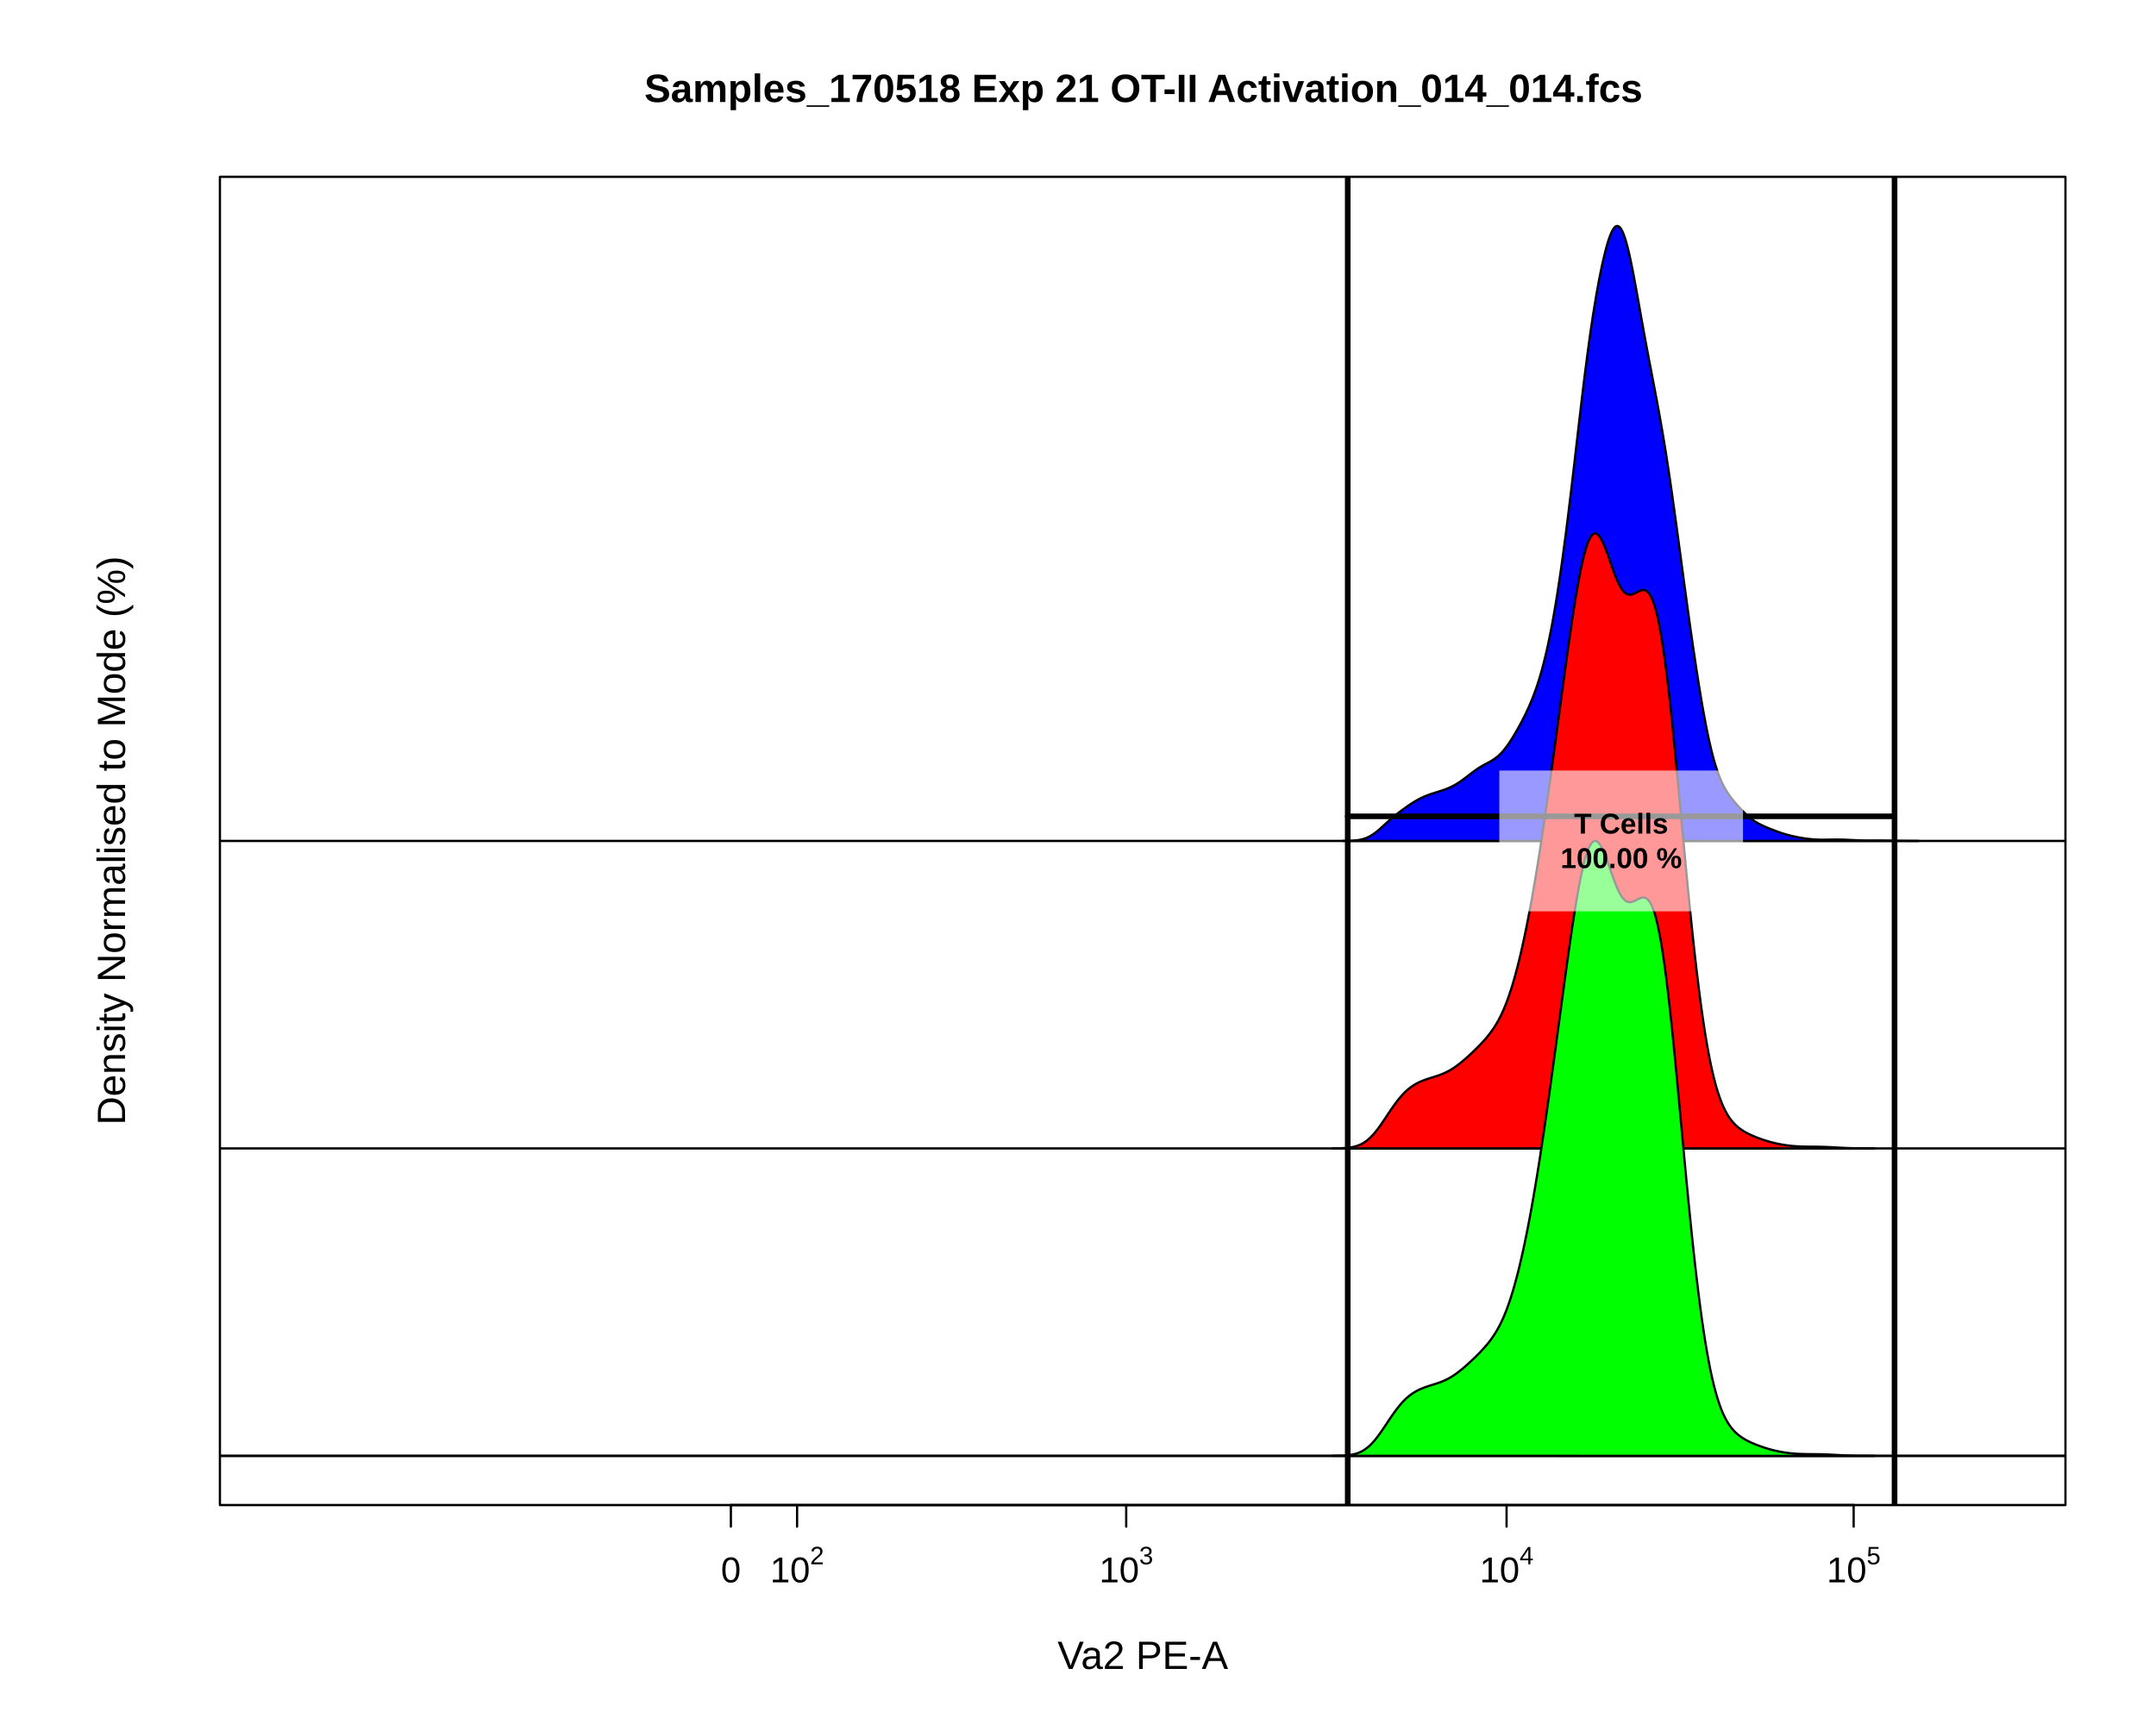
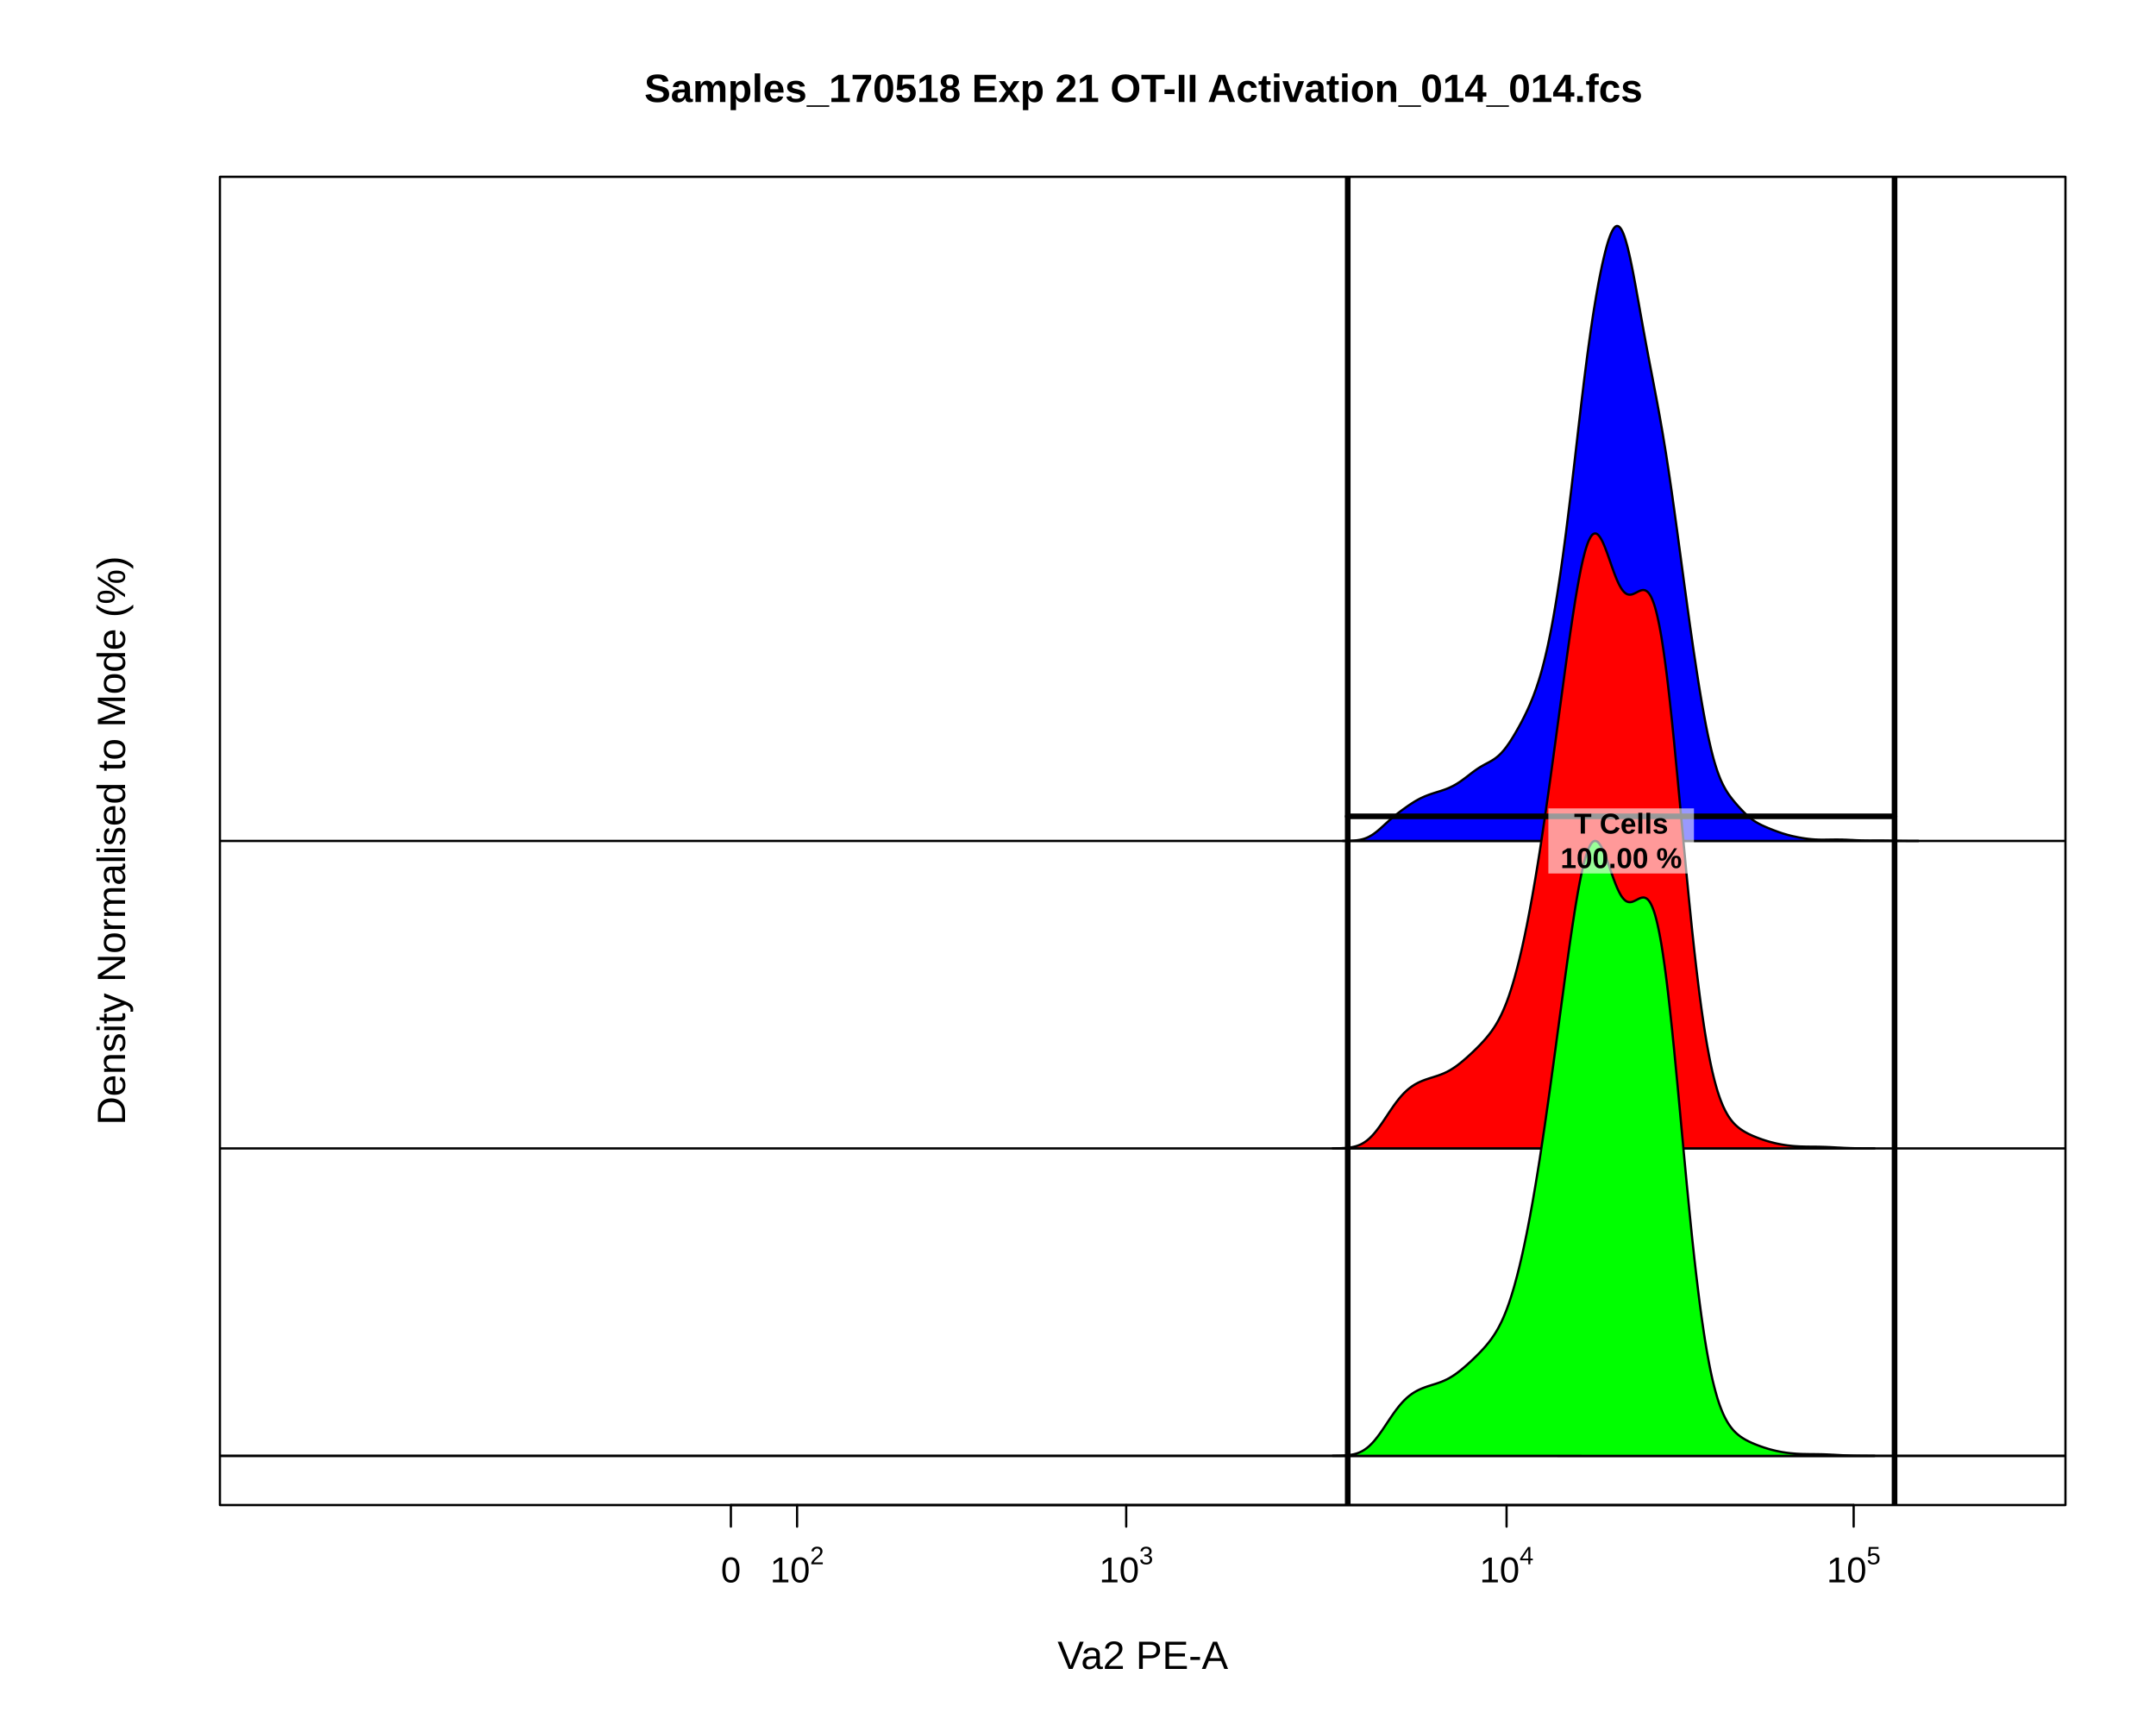
<svg xmlns="http://www.w3.org/2000/svg" viewBox="0 0 720.00 576.00">
  <defs>
    <style type="text/css">
    line, polyline, polygon, path, rect, circle {
      fill: none;
      stroke: #000000;
      stroke-linecap: round;
      stroke-linejoin: round;
      stroke-miterlimit: 10.00;
    }
  </style>
  </defs>
  <rect width="100%" height="100%" style="stroke: none; fill: #FFFFFF;" />
-   <defs>
-     <clipPath id="cpNzMuNDR8Njg5Ljc2fDUwMi41Nnw1OS4wNA==">
-       <rect x="73.44" y="59.04" width="616.32" height="443.52" />
-     </clipPath>
-   </defs>
-   <defs>
-     <clipPath id="cpMC4wMHw3MjAuMDB8NTc2LjAwfDAuMDA=">
-       <rect x="0.00" y="0.00" width="720.00" height="576.00" />
-     </clipPath>
-   </defs>
-   <polyline points="73.44,502.56 689.76,502.56 689.76,59.04 73.44,59.04 73.44,502.56 " style="stroke-width: 0.75;" clip-path="url(#cpMC4wMHw3MjAuMDB8NTc2LjAwfDAuMDA=)" />
-   <line x1="244.08" y1="502.56" x2="619.03" y2="502.56" style="stroke-width: 0.75;" clip-path="url(#cpMC4wMHw3MjAuMDB8NTc2LjAwfDAuMDA=)" />
-   <line x1="244.08" y1="502.56" x2="244.08" y2="509.76" style="stroke-width: 0.75;" clip-path="url(#cpMC4wMHw3MjAuMDB8NTc2LjAwfDAuMDA=)" />
-   <line x1="266.19" y1="502.56" x2="266.19" y2="509.76" style="stroke-width: 0.75;" clip-path="url(#cpMC4wMHw3MjAuMDB8NTc2LjAwfDAuMDA=)" />
-   <line x1="376.10" y1="502.56" x2="376.10" y2="509.76" style="stroke-width: 0.75;" clip-path="url(#cpMC4wMHw3MjAuMDB8NTc2LjAwfDAuMDA=)" />
-   <line x1="503.12" y1="502.56" x2="503.12" y2="509.76" style="stroke-width: 0.75;" clip-path="url(#cpMC4wMHw3MjAuMDB8NTc2LjAwfDAuMDA=)" />
-   <line x1="619.03" y1="502.56" x2="619.03" y2="509.76" style="stroke-width: 0.75;" clip-path="url(#cpMC4wMHw3MjAuMDB8NTc2LjAwfDAuMDA=)" />
-   <g clip-path="url(#cpMC4wMHw3MjAuMDB8NTc2LjAwfDAuMDA=)">
-     <text x="240.75" y="528.36" style="font-size: 12.00px; font-family: Liberation Sans;" textLength="6.67px" lengthAdjust="spacingAndGlyphs">0</text>
-   </g>
-   <g clip-path="url(#cpMC4wMHw3MjAuMDB8NTc2LjAwfDAuMDA=)">
-     <text x="257.18" y="528.36" style="font-size: 12.00px; font-family: Liberation Sans;" textLength="13.34px" lengthAdjust="spacingAndGlyphs">10</text>
-   </g>
-   <g clip-path="url(#cpMC4wMHw3MjAuMDB8NTc2LjAwfDAuMDA=)">
-     <text x="270.52" y="522.33" style="font-size: 8.40px; font-family: Liberation Sans;" textLength="4.67px" lengthAdjust="spacingAndGlyphs">2</text>
-   </g>
-   <g clip-path="url(#cpMC4wMHw3MjAuMDB8NTc2LjAwfDAuMDA=)">
-     <text x="367.09" y="528.36" style="font-size: 12.00px; font-family: Liberation Sans;" textLength="13.34px" lengthAdjust="spacingAndGlyphs">10</text>
-   </g>
-   <g clip-path="url(#cpMC4wMHw3MjAuMDB8NTc2LjAwfDAuMDA=)">
-     <text x="380.44" y="522.33" style="font-size: 8.40px; font-family: Liberation Sans;" textLength="4.67px" lengthAdjust="spacingAndGlyphs">3</text>
-   </g>
-   <g clip-path="url(#cpMC4wMHw3MjAuMDB8NTc2LjAwfDAuMDA=)">
-     <text x="494.12" y="528.36" style="font-size: 12.00px; font-family: Liberation Sans;" textLength="13.34px" lengthAdjust="spacingAndGlyphs">10</text>
-   </g>
-   <g clip-path="url(#cpMC4wMHw3MjAuMDB8NTc2LjAwfDAuMDA=)">
-     <text x="507.46" y="522.33" style="font-size: 8.40px; font-family: Liberation Sans;" textLength="4.67px" lengthAdjust="spacingAndGlyphs">4</text>
-   </g>
-   <g clip-path="url(#cpMC4wMHw3MjAuMDB8NTc2LjAwfDAuMDA=)">
-     <text x="610.02" y="528.36" style="font-size: 12.00px; font-family: Liberation Sans;" textLength="13.34px" lengthAdjust="spacingAndGlyphs">10</text>
-   </g>
-   <g clip-path="url(#cpMC4wMHw3MjAuMDB8NTc2LjAwfDAuMDA=)">
-     <text x="623.36" y="522.33" style="font-size: 8.40px; font-family: Liberation Sans;" textLength="4.67px" lengthAdjust="spacingAndGlyphs">5</text>
-   </g>
+   <polyline points="73.44,502.56 689.76,502.56 689.76,59.04 73.44,59.04 73.44,502.56 " style="stroke-width: 0.75;" />
+   <line x1="244.08" y1="502.56" x2="619.03" y2="502.56" style="stroke-width: 0.75;" />
+   <line x1="244.08" y1="502.56" x2="244.08" y2="509.76" style="stroke-width: 0.75;" />
+   <line x1="266.19" y1="502.56" x2="266.19" y2="509.76" style="stroke-width: 0.75;" />
+   <line x1="376.10" y1="502.56" x2="376.10" y2="509.76" style="stroke-width: 0.75;" />
+   <line x1="503.12" y1="502.56" x2="503.12" y2="509.76" style="stroke-width: 0.75;" />
+   <line x1="619.03" y1="502.56" x2="619.03" y2="509.76" style="stroke-width: 0.75;" />
+   <text x="240.75" y="528.36" style="font-size: 12.00px; font-family: Liberation Sans;" textLength="6.67px" lengthAdjust="spacingAndGlyphs">0</text>
+   <text x="257.18" y="528.36" style="font-size: 12.00px; font-family: Liberation Sans;" textLength="13.34px" lengthAdjust="spacingAndGlyphs">10</text>
+   <text x="270.52" y="522.33" style="font-size: 8.40px; font-family: Liberation Sans;" textLength="4.67px" lengthAdjust="spacingAndGlyphs">2</text>
+   <text x="367.09" y="528.36" style="font-size: 12.00px; font-family: Liberation Sans;" textLength="13.34px" lengthAdjust="spacingAndGlyphs">10</text>
+   <text x="380.44" y="522.33" style="font-size: 8.40px; font-family: Liberation Sans;" textLength="4.67px" lengthAdjust="spacingAndGlyphs">3</text>
+   <text x="494.12" y="528.36" style="font-size: 12.00px; font-family: Liberation Sans;" textLength="13.34px" lengthAdjust="spacingAndGlyphs">10</text>
+   <text x="507.46" y="522.33" style="font-size: 8.40px; font-family: Liberation Sans;" textLength="4.67px" lengthAdjust="spacingAndGlyphs">4</text>
+   <text x="610.02" y="528.36" style="font-size: 12.00px; font-family: Liberation Sans;" textLength="13.34px" lengthAdjust="spacingAndGlyphs">10</text>
+   <text x="623.36" y="522.33" style="font-size: 8.40px; font-family: Liberation Sans;" textLength="4.67px" lengthAdjust="spacingAndGlyphs">5</text>
  <defs>
    <clipPath id="cpNzMuNDR8Njg5Ljc2fDUwMi41Nnw1OS4wNA==">
      <rect x="73.44" y="59.04" width="616.32" height="443.52" />
    </clipPath>
  </defs>
  <line x1="73.44" y1="486.13" x2="689.76" y2="486.13" style="stroke-width: 0.75;" clip-path="url(#cpNzMuNDR8Njg5Ljc2fDUwMi41Nnw1OS4wNA==)" />
  <line x1="73.44" y1="486.13" x2="689.76" y2="486.13" style="stroke-width: 0.75;" clip-path="url(#cpNzMuNDR8Njg5Ljc2fDUwMi41Nnw1OS4wNA==)" />
  <line x1="73.44" y1="383.47" x2="689.76" y2="383.47" style="stroke-width: 0.75;" clip-path="url(#cpNzMuNDR8Njg5Ljc2fDUwMi41Nnw1OS4wNA==)" />
  <line x1="73.44" y1="280.80" x2="689.76" y2="280.80" style="stroke-width: 0.75;" clip-path="url(#cpNzMuNDR8Njg5Ljc2fDUwMi41Nnw1OS4wNA==)" />
  <defs>
    <clipPath id="cpMC4wMHw3MjAuMDB8NTc2LjAwfDAuMDA=">
      <rect x="0.00" y="0.00" width="720.00" height="576.00" />
    </clipPath>
  </defs>
  <g clip-path="url(#cpMC4wMHw3MjAuMDB8NTc2LjAwfDAuMDA=)">
    <text x="215.18" y="34.06" style="font-size: 13.20px; font-weight: bold; font-family: Liberation Sans;" textLength="332.84px" lengthAdjust="spacingAndGlyphs">Samples_170518 Exp 21 OT-II Activation_014_014.fcs</text>
  </g>
  <g clip-path="url(#cpMC4wMHw3MjAuMDB8NTc2LjAwfDAuMDA=)">
    <text x="353.15" y="557.28" style="font-size: 13.20px; font-family: Liberation Sans;" textLength="56.91px" lengthAdjust="spacingAndGlyphs">Va2 PE-A</text>
  </g>
  <g clip-path="url(#cpMC4wMHw3MjAuMDB8NTc2LjAwfDAuMDA=)">
    <text transform="translate(41.76,375.67) rotate(-90)" style="font-size: 13.20px; font-family: Liberation Sans;" textLength="189.73px" lengthAdjust="spacingAndGlyphs">Density Normalised to Mode (%)</text>
  </g>
  <defs>
    <clipPath id="cpNzMuNDR8Njg5Ljc2fDUwMi41Nnw1OS4wNA==">
      <rect x="73.44" y="59.04" width="616.32" height="443.52" />
    </clipPath>
  </defs>
  <polygon points="448.45,280.79 448.83,280.79 449.21,280.78 449.58,280.78 449.96,280.77 450.33,280.76 450.71,280.75 451.09,280.73 451.46,280.72 451.84,280.69 452.22,280.67 452.59,280.63 452.97,280.60 453.34,280.55 453.72,280.49 454.10,280.43 454.47,280.35 454.85,280.26 455.22,280.16 455.60,280.05 455.98,279.91 456.35,279.77 456.73,279.60 457.11,279.42 457.48,279.22 457.86,279.01 458.23,278.78 458.61,278.53 458.99,278.26 459.36,277.98 459.74,277.69 460.12,277.38 460.49,277.06 460.87,276.74 461.24,276.40 461.62,276.06 462.00,275.72 462.37,275.38 462.75,275.03 463.12,274.69 463.50,274.35 463.88,274.01 464.25,273.68 464.63,273.35 465.01,273.03 465.38,272.72 465.76,272.41 466.13,272.10 466.51,271.81 466.89,271.51 467.26,271.22 467.64,270.94 468.01,270.66 468.39,270.38 468.77,270.11 469.14,269.84 469.52,269.57 469.90,269.30 470.27,269.04 470.65,268.79 471.02,268.54 471.40,268.29 471.78,268.05 472.15,267.81 472.53,267.58 472.90,267.36 473.28,267.15 473.66,266.94 474.03,266.74 474.41,266.55 474.79,266.37 475.16,266.20 475.54,266.03 475.91,265.87 476.29,265.72 476.67,265.57 477.04,265.43 477.42,265.29 477.80,265.16 478.17,265.03 478.55,264.91 478.92,264.79 479.30,264.67 479.68,264.55 480.05,264.43 480.43,264.32 480.80,264.20 481.18,264.08 481.56,263.95 481.93,263.83 482.31,263.70 482.69,263.56 483.06,263.41 483.44,263.26 483.81,263.11 484.19,262.94 484.57,262.76 484.94,262.58 485.32,262.39 485.69,262.18 486.07,261.97 486.45,261.75 486.82,261.51 487.20,261.27 487.58,261.02 487.95,260.76 488.33,260.49 488.70,260.22 489.08,259.94 489.46,259.66 489.83,259.37 490.21,259.08 490.59,258.79 490.96,258.50 491.34,258.21 491.71,257.92 492.09,257.64 492.47,257.37 492.84,257.10 493.22,256.84 493.59,256.59 493.97,256.34 494.35,256.11 494.72,255.89 495.10,255.67 495.48,255.46 495.85,255.25 496.23,255.05 496.60,254.85 496.98,254.65 497.36,254.45 497.73,254.24 498.11,254.02 498.48,253.79 498.86,253.55 499.24,253.29 499.61,253.01 499.99,252.71 500.37,252.39 500.74,252.05 501.12,251.68 501.49,251.29 501.87,250.87 502.25,250.43 502.62,249.96 503.00,249.47 503.37,248.95 503.75,248.42 504.13,247.87 504.50,247.29 504.88,246.70 505.26,246.09 505.63,245.47 506.01,244.84 506.38,244.19 506.76,243.53 507.14,242.86 507.51,242.18 507.89,241.48 508.27,240.77 508.64,240.04 509.02,239.30 509.39,238.54 509.77,237.75 510.15,236.95 510.52,236.12 510.90,235.27 511.27,234.38 511.65,233.47 512.03,232.51 512.40,231.52 512.78,230.48 513.16,229.41 513.53,228.28 513.91,227.11 514.28,225.88 514.66,224.58 515.04,223.23 515.41,221.81 515.79,220.33 516.16,218.78 516.54,217.16 516.92,215.47 517.29,213.69 517.67,211.84 518.05,209.92 518.42,207.92 518.80,205.84 519.17,203.69 519.55,201.45 519.93,199.13 520.30,196.74 520.68,194.27 521.06,191.73 521.43,189.12 521.81,186.44 522.18,183.68 522.56,180.85 522.94,177.96 523.31,175.02 523.69,172.01 524.06,168.96 524.44,165.85 524.82,162.70 525.19,159.52 525.57,156.31 525.95,153.07 526.32,149.83 526.70,146.57 527.07,143.33 527.45,140.10 527.83,136.89 528.20,133.72 528.58,130.59 528.95,127.50 529.33,124.47 529.71,121.52 530.08,118.65 530.46,115.84 530.84,113.12 531.21,110.47 531.59,107.91 531.96,105.44 532.34,103.06 532.72,100.77 533.09,98.56 533.47,96.43 533.84,94.38 534.22,92.42 534.60,90.54 534.97,88.76 535.35,87.06 535.73,85.45 536.10,83.93 536.48,82.51 536.85,81.19 537.23,80.00 537.61,78.93 537.98,77.99 538.36,77.19 538.74,76.52 539.11,76.00 539.49,75.64 539.86,75.47 540.24,75.47 540.62,75.63 540.99,75.96 541.37,76.46 541.74,77.13 542.12,77.97 542.50,78.99 542.87,80.16 543.25,81.47 543.63,82.91 544.00,84.47 544.38,86.14 544.75,87.92 545.13,89.79 545.51,91.72 545.88,93.72 546.26,95.75 546.63,97.83 547.01,99.92 547.39,102.03 547.76,104.15 548.14,106.26 548.52,108.35 548.89,110.43 549.27,112.50 549.64,114.54 550.02,116.56 550.40,118.56 550.77,120.54 551.15,122.51 551.53,124.47 551.90,126.43 552.28,128.38 552.65,130.35 553.03,132.34 553.41,134.35 553.78,136.38 554.16,138.45 554.53,140.55 554.91,142.71 555.29,144.91 555.66,147.17 556.04,149.47 556.42,151.83 556.79,154.24 557.17,156.70 557.54,159.22 557.92,161.79 558.30,164.40 558.67,167.05 559.05,169.74 559.42,172.45 559.80,175.20 560.18,177.97 560.55,180.75 560.93,183.54 561.31,186.34 561.68,189.14 562.06,191.93 562.43,194.72 562.81,197.49 563.19,200.24 563.56,202.98 563.94,205.69 564.31,208.38 564.69,211.04 565.07,213.66 565.44,216.25 565.82,218.80 566.20,221.31 566.57,223.78 566.95,226.21 567.32,228.58 567.70,230.90 568.08,233.15 568.45,235.35 568.83,237.48 569.21,239.54 569.58,241.54 569.96,243.46 570.33,245.29 570.71,247.04 571.09,248.71 571.46,250.30 571.84,251.80 572.21,253.22 572.59,254.55 572.97,255.79 573.34,256.95 573.72,258.04 574.10,259.05 574.47,259.99 574.85,260.86 575.22,261.67 575.60,262.41 575.98,263.11 576.35,263.76 576.73,264.37 577.10,264.95 577.48,265.49 577.86,266.01 578.23,266.50 578.61,266.98 578.99,267.45 579.36,267.90 579.74,268.34 580.11,268.77 580.49,269.20 580.87,269.61 581.24,270.02 581.62,270.42 582.00,270.82 582.37,271.20 582.75,271.57 583.12,271.93 583.50,272.28 583.88,272.62 584.25,272.94 584.63,273.24 585.00,273.53 585.38,273.81 585.76,274.07 586.13,274.31 586.51,274.55 586.89,274.77 587.26,274.98 587.64,275.18 588.01,275.37 588.39,275.56 588.77,275.73 589.14,275.90 589.52,276.07 589.89,276.23 590.27,276.39 590.65,276.55 591.02,276.70 591.40,276.85 591.78,277.00 592.15,277.15 592.53,277.29 592.90,277.43 593.28,277.57 593.66,277.71 594.03,277.84 594.41,277.97 594.79,278.10 595.16,278.23 595.54,278.35 595.91,278.46 596.29,278.57 596.67,278.68 597.04,278.79 597.42,278.89 597.79,278.98 598.17,279.08 598.55,279.17 598.92,279.25 599.30,279.33 599.68,279.41 600.05,279.49 600.43,279.57 600.80,279.64 601.18,279.70 601.56,279.77 601.93,279.83 602.31,279.89 602.68,279.95 603.06,280.00 603.44,280.05 603.81,280.10 604.19,280.14 604.57,280.18 604.94,280.22 605.32,280.25 605.69,280.28 606.07,280.31 606.45,280.33 606.82,280.34 607.20,280.36 607.57,280.37 607.95,280.38 608.33,280.38 608.70,280.38 609.08,280.38 609.46,280.38 609.83,280.37 610.21,280.37 610.58,280.36 610.96,280.36 611.34,280.35 611.71,280.34 612.09,280.34 612.47,280.34 612.84,280.33 613.22,280.33 613.59,280.33 613.97,280.34 614.35,280.34 614.72,280.35 615.10,280.35 615.47,280.36 615.85,280.38 616.23,280.39 616.60,280.40 616.98,280.42 617.36,280.44 617.73,280.46 618.11,280.48 618.48,280.49 618.86,280.51 619.24,280.53 619.61,280.55 619.99,280.57 620.36,280.58 620.74,280.60 621.12,280.61 621.49,280.63 621.87,280.64 622.25,280.64 622.62,280.65 623.00,280.66 623.37,280.66 623.75,280.66 624.13,280.67 624.50,280.67 624.88,280.67 625.26,280.66 625.63,280.66 626.01,280.66 626.38,280.66 626.76,280.66 627.14,280.66 627.51,280.66 627.89,280.66 628.26,280.66 628.64,280.66 629.02,280.66 629.39,280.67 629.77,280.67 630.15,280.68 630.52,280.68 630.90,280.69 631.27,280.70 631.65,280.70 632.03,280.71 632.40,280.72 632.78,280.73 633.15,280.73 633.53,280.74 633.91,280.75 634.28,280.75 634.66,280.76 635.04,280.76 635.41,280.77 635.79,280.77 636.16,280.78 636.54,280.78 636.92,280.78 637.29,280.79 637.67,280.79 638.04,280.79 638.42,280.79 638.80,280.79 639.17,280.80 639.55,280.80 639.93,280.80 640.30,280.80 640.68,280.80 " style="stroke-width: 0.75; fill: #0000FF;" clip-path="url(#cpNzMuNDR8Njg5Ljc2fDUwMi41Nnw1OS4wNA==)" />
  <polygon points="445.07,383.45 445.42,383.45 445.77,383.45 446.13,383.44 446.48,383.44 446.84,383.43 447.19,383.42 447.54,383.41 447.90,383.40 448.25,383.38 448.61,383.36 448.96,383.34 449.32,383.32 449.67,383.29 450.02,383.26 450.38,383.22 450.73,383.17 451.09,383.12 451.44,383.06 451.79,382.99 452.15,382.91 452.50,382.82 452.86,382.72 453.21,382.61 453.56,382.48 453.92,382.34 454.27,382.19 454.63,382.02 454.98,381.83 455.33,381.63 455.69,381.40 456.04,381.16 456.40,380.89 456.75,380.61 457.11,380.31 457.46,379.99 457.81,379.65 458.17,379.28 458.52,378.90 458.88,378.50 459.23,378.08 459.58,377.65 459.94,377.19 460.29,376.72 460.65,376.24 461.00,375.75 461.35,375.24 461.71,374.73 462.06,374.21 462.42,373.68 462.77,373.15 463.13,372.62 463.48,372.08 463.83,371.55 464.19,371.03 464.54,370.50 464.90,369.99 465.25,369.48 465.60,368.98 465.96,368.49 466.31,368.02 466.67,367.55 467.02,367.10 467.37,366.67 467.73,366.25 468.08,365.85 468.44,365.46 468.79,365.08 469.14,364.73 469.50,364.39 469.85,364.07 470.21,363.76 470.56,363.47 470.92,363.19 471.27,362.93 471.62,362.68 471.98,362.45 472.33,362.22 472.69,362.01 473.04,361.82 473.39,361.63 473.75,361.45 474.10,361.28 474.46,361.13 474.81,360.98 475.16,360.83 475.52,360.70 475.87,360.56 476.23,360.44 476.58,360.32 476.93,360.20 477.29,360.08 477.64,359.97 478.00,359.86 478.35,359.75 478.71,359.64 479.06,359.52 479.41,359.41 479.77,359.29 480.12,359.18 480.48,359.05 480.83,358.92 481.18,358.79 481.54,358.65 481.89,358.51 482.25,358.36 482.60,358.19 482.95,358.03 483.31,357.85 483.66,357.66 484.02,357.47 484.37,357.27 484.72,357.05 485.08,356.83 485.43,356.60 485.79,356.36 486.14,356.12 486.50,355.86 486.85,355.60 487.20,355.32 487.56,355.05 487.91,354.76 488.27,354.47 488.62,354.18 488.97,353.87 489.33,353.57 489.68,353.26 490.04,352.94 490.39,352.62 490.74,352.30 491.10,351.97 491.45,351.64 491.81,351.31 492.16,350.97 492.52,350.62 492.87,350.28 493.22,349.93 493.58,349.57 493.93,349.21 494.29,348.85 494.64,348.47 494.99,348.09 495.35,347.71 495.70,347.32 496.06,346.91 496.41,346.50 496.76,346.07 497.12,345.63 497.47,345.18 497.83,344.71 498.18,344.23 498.53,343.72 498.89,343.20 499.24,342.65 499.60,342.08 499.95,341.48 500.31,340.85 500.66,340.19 501.01,339.51 501.37,338.79 501.72,338.03 502.08,337.23 502.43,336.40 502.78,335.54 503.14,334.63 503.49,333.68 503.85,332.68 504.20,331.64 504.55,330.56 504.91,329.45 505.26,328.28 505.62,327.06 505.97,325.80 506.32,324.50 506.68,323.16 507.03,321.77 507.39,320.33 507.74,318.85 508.10,317.32 508.45,315.76 508.80,314.15 509.16,312.49 509.51,310.78 509.87,309.04 510.22,307.25 510.57,305.42 510.93,303.54 511.28,301.62 511.64,299.66 511.99,297.65 512.34,295.61 512.70,293.53 513.05,291.39 513.41,289.23 513.76,287.02 514.12,284.78 514.47,282.51 514.82,280.19 515.18,277.84 515.53,275.46 515.89,273.05 516.24,270.62 516.59,268.16 516.95,265.67 517.30,263.15 517.66,260.62 518.01,258.07 518.36,255.50 518.72,252.91 519.07,250.31 519.43,247.70 519.78,245.08 520.13,242.46 520.49,239.83 520.84,237.19 521.20,234.56 521.55,231.93 521.91,229.31 522.26,226.70 522.61,224.10 522.97,221.52 523.32,218.96 523.68,216.43 524.03,213.92 524.38,211.46 524.74,209.04 525.09,206.66 525.45,204.34 525.80,202.07 526.15,199.87 526.51,197.75 526.86,195.71 527.22,193.75 527.57,191.87 527.92,190.09 528.28,188.43 528.63,186.88 528.99,185.44 529.34,184.11 529.70,182.91 530.05,181.84 530.40,180.91 530.76,180.12 531.11,179.45 531.47,178.90 531.82,178.50 532.17,178.26 532.53,178.13 532.88,178.13 533.24,178.25 533.59,178.49 533.94,178.86 534.30,179.33 534.65,179.90 535.01,180.56 535.36,181.29 535.71,182.10 536.07,182.98 536.42,183.91 536.78,184.87 537.13,185.87 537.49,186.88 537.84,187.90 538.19,188.91 538.55,189.91 538.90,190.89 539.26,191.84 539.61,192.74 539.96,193.59 540.32,194.39 540.67,195.13 541.03,195.80 541.38,196.40 541.73,196.92 542.09,197.37 542.44,197.75 542.80,198.05 543.15,198.29 543.51,198.45 543.86,198.54 544.21,198.58 544.57,198.56 544.92,198.50 545.28,198.40 545.63,198.25 545.98,198.09 546.34,197.91 546.69,197.73 547.05,197.54 547.40,197.38 547.75,197.23 548.11,197.11 548.46,197.04 548.82,197.01 549.17,197.06 549.52,197.17 549.88,197.37 550.23,197.65 550.59,198.02 550.94,198.51 551.30,199.12 551.65,199.85 552.00,200.71 552.36,201.69 552.71,202.81 553.07,204.10 553.42,205.54 553.77,207.12 554.13,208.84 554.48,210.72 554.84,212.77 555.19,214.98 555.54,217.33 555.90,219.83 556.25,222.46 556.61,225.24 556.96,228.17 557.31,231.22 557.67,234.38 558.02,237.64 558.38,241.01 558.73,244.48 559.09,248.03 559.44,251.65 559.79,255.32 560.15,259.04 560.50,262.81 560.86,266.60 561.21,270.41 561.56,274.22 561.92,278.03 562.27,281.83 562.63,285.60 562.98,289.35 563.33,293.05 563.69,296.71 564.04,300.32 564.40,303.85 564.75,307.32 565.10,310.72 565.46,314.05 565.81,317.30 566.17,320.46 566.52,323.52 566.88,326.49 567.23,329.37 567.58,332.16 567.94,334.85 568.29,337.42 568.65,339.90 569.00,342.28 569.35,344.56 569.71,346.75 570.06,348.82 570.42,350.79 570.77,352.66 571.12,354.45 571.48,356.14 571.83,357.74 572.19,359.23 572.54,360.65 572.90,361.98 573.25,363.24 573.60,364.42 573.96,365.51 574.31,366.53 574.67,367.49 575.02,368.39 575.37,369.23 575.73,370.00 576.08,370.72 576.44,371.39 576.79,372.02 577.14,372.60 577.50,373.15 577.85,373.64 578.21,374.11 578.56,374.54 578.91,374.95 579.27,375.33 579.62,375.68 579.98,376.00 580.33,376.31 580.69,376.60 581.04,376.87 581.39,377.12 581.75,377.36 582.10,377.59 582.46,377.81 582.81,378.01 583.16,378.21 583.52,378.40 583.87,378.58 584.23,378.75 584.58,378.92 584.93,379.08 585.29,379.24 585.64,379.39 586.00,379.53 586.35,379.68 586.70,379.82 587.06,379.95 587.41,380.09 587.77,380.22 588.12,380.34 588.48,380.47 588.83,380.59 589.18,380.70 589.54,380.82 589.89,380.93 590.25,381.04 590.60,381.14 590.95,381.24 591.31,381.34 591.66,381.43 592.02,381.52 592.37,381.61 592.72,381.70 593.08,381.78 593.43,381.86 593.79,381.93 594.14,382.00 594.50,382.07 594.85,382.14 595.20,382.20 595.56,382.26 595.91,382.32 596.27,382.37 596.62,382.42 596.97,382.47 597.33,382.51 597.68,382.55 598.04,382.59 598.39,382.63 598.74,382.66 599.10,382.69 599.45,382.72 599.81,382.74 600.16,382.76 600.51,382.78 600.87,382.80 601.22,382.82 601.58,382.83 601.93,382.84 602.29,382.85 602.64,382.86 602.99,382.87 603.35,382.87 603.70,382.88 604.06,382.88 604.41,382.89 604.76,382.89 605.12,382.89 605.47,382.89 605.83,382.90 606.18,382.90 606.53,382.90 606.89,382.91 607.24,382.91 607.60,382.92 607.95,382.93 608.30,382.94 608.66,382.95 609.01,382.96 609.37,382.97 609.72,382.98 610.08,383.00 610.43,383.01 610.78,383.03 611.14,383.04 611.49,383.06 611.85,383.08 612.20,383.10 612.55,383.12 612.91,383.14 613.26,383.16 613.62,383.18 613.97,383.20 614.32,383.21 614.68,383.23 615.03,383.25 615.39,383.27 615.74,383.29 616.09,383.30 616.45,383.32 616.80,383.33 617.16,383.34 617.51,383.36 617.87,383.37 618.22,383.38 618.57,383.39 618.93,383.40 619.28,383.41 619.64,383.41 619.99,383.42 620.34,383.43 620.70,383.43 621.05,383.44 621.41,383.44 621.76,383.45 622.11,383.45 622.47,383.45 622.82,383.45 623.18,383.46 623.53,383.46 623.89,383.46 624.24,383.46 624.59,383.46 624.95,383.46 625.30,383.46 625.66,383.46 626.01,383.46 " style="stroke-width: 0.75; fill: #FF0000;" clip-path="url(#cpNzMuNDR8Njg5Ljc2fDUwMi41Nnw1OS4wNA==)" />
  <polygon points="445.07,486.12 445.42,486.12 445.77,486.11 446.13,486.11 446.48,486.10 446.84,486.10 447.19,486.09 447.54,486.08 447.90,486.06 448.25,486.05 448.61,486.03 448.96,486.01 449.32,485.99 449.67,485.96 450.02,485.92 450.38,485.88 450.73,485.84 451.09,485.78 451.44,485.72 451.79,485.66 452.15,485.58 452.50,485.49 452.86,485.39 453.21,485.28 453.56,485.15 453.92,485.01 454.27,484.85 454.63,484.68 454.98,484.50 455.33,484.29 455.69,484.07 456.04,483.82 456.40,483.56 456.75,483.28 457.11,482.98 457.46,482.66 457.81,482.31 458.17,481.95 458.52,481.57 458.88,481.17 459.23,480.75 459.58,480.31 459.94,479.86 460.29,479.39 460.65,478.91 461.00,478.41 461.35,477.91 461.71,477.40 462.06,476.87 462.42,476.35 462.77,475.82 463.13,475.28 463.48,474.75 463.83,474.22 464.19,473.69 464.54,473.17 464.90,472.65 465.25,472.14 465.60,471.65 465.96,471.16 466.31,470.68 466.67,470.22 467.02,469.77 467.37,469.34 467.73,468.92 468.08,468.51 468.44,468.12 468.79,467.75 469.14,467.40 469.50,467.06 469.85,466.73 470.21,466.43 470.56,466.13 470.92,465.86 471.27,465.59 471.62,465.35 471.98,465.11 472.33,464.89 472.69,464.68 473.04,464.48 473.39,464.30 473.75,464.12 474.10,463.95 474.46,463.79 474.81,463.64 475.16,463.50 475.52,463.36 475.87,463.23 476.23,463.10 476.58,462.98 476.93,462.86 477.29,462.75 477.64,462.64 478.00,462.52 478.35,462.41 478.71,462.30 479.06,462.19 479.41,462.08 479.77,461.96 480.12,461.84 480.48,461.72 480.83,461.59 481.18,461.46 481.54,461.32 481.89,461.17 482.25,461.02 482.60,460.86 482.95,460.69 483.31,460.52 483.66,460.33 484.02,460.14 484.37,459.93 484.72,459.72 485.08,459.50 485.43,459.27 485.79,459.03 486.14,458.78 486.50,458.53 486.85,458.26 487.20,457.99 487.56,457.71 487.91,457.43 488.27,457.14 488.62,456.84 488.97,456.54 489.33,456.24 489.68,455.92 490.04,455.61 490.39,455.29 490.74,454.97 491.10,454.64 491.45,454.31 491.81,453.97 492.16,453.63 492.52,453.29 492.87,452.95 493.22,452.59 493.58,452.24 493.93,451.88 494.29,451.51 494.64,451.14 494.99,450.76 495.35,450.38 495.70,449.98 496.06,449.58 496.41,449.16 496.76,448.74 497.12,448.30 497.47,447.85 497.83,447.38 498.18,446.89 498.53,446.39 498.89,445.86 499.24,445.32 499.60,444.74 499.95,444.14 500.31,443.52 500.66,442.86 501.01,442.17 501.37,441.46 501.72,440.70 502.08,439.90 502.43,439.07 502.78,438.20 503.14,437.30 503.49,436.34 503.85,435.35 504.20,434.31 504.55,433.23 504.91,432.11 505.26,430.94 505.62,429.73 505.97,428.47 506.32,427.17 506.68,425.83 507.03,424.44 507.39,423.00 507.74,421.52 508.10,419.99 508.45,418.42 508.80,416.82 509.16,415.15 509.51,413.45 509.87,411.70 510.22,409.92 510.57,408.09 510.93,406.21 511.28,404.29 511.64,402.32 511.99,400.32 512.34,398.28 512.70,396.19 513.05,394.06 513.41,391.89 513.76,389.69 514.12,387.45 514.47,385.17 514.82,382.86 515.18,380.51 515.53,378.13 515.89,375.72 516.24,373.29 516.59,370.82 516.95,368.33 517.30,365.82 517.66,363.29 518.01,360.73 518.36,358.17 518.72,355.58 519.07,352.98 519.43,350.37 519.78,347.75 520.13,345.12 520.49,342.49 520.84,339.86 521.20,337.23 521.55,334.60 521.91,331.98 522.26,329.36 522.61,326.77 522.97,324.19 523.32,321.63 523.68,319.10 524.03,316.59 524.38,314.13 524.74,311.71 525.09,309.33 525.45,307.01 525.80,304.74 526.15,302.54 526.51,300.42 526.86,298.37 527.22,296.41 527.57,294.54 527.92,292.75 528.28,291.10 528.63,289.55 528.99,288.11 529.34,286.78 529.70,285.57 530.05,284.51 530.40,283.58 530.76,282.78 531.11,282.11 531.47,281.57 531.82,281.17 532.17,280.92 532.53,280.80 532.88,280.80 533.24,280.92 533.59,281.15 533.94,281.53 534.30,282.00 534.65,282.57 535.01,283.22 535.36,283.96 535.71,284.77 536.07,285.65 536.42,286.58 536.78,287.54 537.13,288.53 537.49,289.54 537.84,290.57 538.19,291.58 538.55,292.58 538.90,293.56 539.26,294.51 539.61,295.41 539.96,296.26 540.32,297.06 540.67,297.79 541.03,298.47 541.38,299.07 541.73,299.59 542.09,300.03 542.44,300.41 542.80,300.72 543.15,300.96 543.51,301.11 543.86,301.21 544.21,301.24 544.57,301.23 544.92,301.17 545.28,301.06 545.63,300.92 545.98,300.76 546.34,300.58 546.69,300.40 547.05,300.21 547.40,300.04 547.75,299.90 548.11,299.78 548.46,299.71 548.82,299.68 549.17,299.72 549.52,299.84 549.88,300.03 550.23,300.31 550.59,300.69 550.94,301.17 551.30,301.79 551.65,302.52 552.00,303.37 552.36,304.36 552.71,305.47 553.07,306.77 553.42,308.20 553.77,309.78 554.13,311.51 554.48,313.38 554.84,315.43 555.19,317.64 555.54,320.00 555.90,322.49 556.25,325.13 556.61,327.91 556.96,330.84 557.31,333.88 557.67,337.05 558.02,340.31 558.38,343.67 558.73,347.15 559.09,350.70 559.44,354.32 559.79,357.99 560.15,361.71 560.50,365.48 560.86,369.27 561.21,373.08 561.56,376.89 561.92,380.70 562.27,384.50 562.63,388.27 562.98,392.01 563.33,395.72 563.69,399.37 564.04,402.98 564.40,406.52 564.75,409.99 565.10,413.39 565.46,416.72 565.81,419.97 566.17,423.13 566.52,426.18 566.88,429.16 567.23,432.04 567.58,434.82 567.94,437.52 568.29,440.09 568.65,442.56 569.00,444.94 569.35,447.23 569.71,449.41 570.06,451.48 570.42,453.45 570.77,455.33 571.12,457.11 571.48,458.81 571.83,460.41 572.19,461.90 572.54,463.31 572.90,464.65 573.25,465.90 573.60,467.09 573.96,468.18 574.31,469.20 574.67,470.16 575.02,471.06 575.37,471.90 575.73,472.67 576.08,473.39 576.44,474.06 576.79,474.69 577.14,475.27 577.50,475.81 577.85,476.31 578.21,476.78 578.56,477.21 578.91,477.62 579.27,477.99 579.62,478.34 579.98,478.67 580.33,478.98 580.69,479.26 581.04,479.54 581.39,479.79 581.75,480.03 582.10,480.26 582.46,480.47 582.81,480.68 583.16,480.88 583.52,481.06 583.87,481.24 584.23,481.42 584.58,481.58 584.93,481.75 585.29,481.90 585.64,482.05 586.00,482.20 586.35,482.34 586.70,482.48 587.06,482.62 587.41,482.75 587.77,482.88 588.12,483.01 588.48,483.13 588.83,483.25 589.18,483.37 589.54,483.48 589.89,483.59 590.25,483.70 590.60,483.81 590.95,483.91 591.31,484.01 591.66,484.10 592.02,484.19 592.37,484.28 592.72,484.36 593.08,484.45 593.43,484.52 593.79,484.60 594.14,484.67 594.50,484.74 594.85,484.81 595.20,484.87 595.56,484.93 595.91,484.98 596.27,485.04 596.62,485.09 596.97,485.13 597.33,485.18 597.68,485.22 598.04,485.26 598.39,485.29 598.74,485.32 599.10,485.35 599.45,485.38 599.81,485.41 600.16,485.43 600.51,485.45 600.87,485.47 601.22,485.48 601.58,485.50 601.93,485.51 602.29,485.52 602.64,485.53 602.99,485.53 603.35,485.54 603.70,485.54 604.06,485.55 604.41,485.55 604.76,485.56 605.12,485.56 605.47,485.56 605.83,485.56 606.18,485.57 606.53,485.57 606.89,485.58 607.24,485.58 607.60,485.59 607.95,485.59 608.30,485.60 608.66,485.61 609.01,485.62 609.37,485.63 609.72,485.65 610.08,485.66 610.43,485.68 610.78,485.69 611.14,485.71 611.49,485.73 611.85,485.75 612.20,485.76 612.55,485.78 612.91,485.80 613.26,485.82 613.62,485.84 613.97,485.86 614.32,485.88 614.68,485.90 615.03,485.92 615.39,485.94 615.74,485.95 616.09,485.97 616.45,485.98 616.80,486.00 617.16,486.01 617.51,486.02 617.87,486.04 618.22,486.05 618.57,486.06 618.93,486.07 619.28,486.07 619.64,486.08 619.99,486.09 620.34,486.09 620.70,486.10 621.05,486.10 621.41,486.11 621.76,486.11 622.11,486.12 622.47,486.12 622.82,486.12 623.18,486.12 623.53,486.12 623.89,486.13 624.24,486.13 624.59,486.13 624.95,486.13 625.30,486.13 625.66,486.13 626.01,486.13 " style="stroke-width: 0.75; fill: #00FF00;" clip-path="url(#cpNzMuNDR8Njg5Ljc2fDUwMi41Nnw1OS4wNA==)" />
  <line x1="450.08" y1="502.56" x2="450.08" y2="59.04" style="stroke-width: 1.88;" clip-path="url(#cpNzMuNDR8Njg5Ljc2fDUwMi41Nnw1OS4wNA==)" />
  <line x1="632.69" y1="502.56" x2="632.69" y2="59.04" style="stroke-width: 1.88;" clip-path="url(#cpNzMuNDR8Njg5Ljc2fDUwMi41Nnw1OS4wNA==)" />
  <polyline points="450.08,272.59 632.69,272.59 " style="stroke-width: 1.88;" clip-path="url(#cpNzMuNDR8Njg5Ljc2fDUwMi41Nnw1OS4wNA==)" />
  <defs>
    <clipPath id="cpMC4wMHw3MjAuMDB8NTc2LjAwfDAuMDA=">
      <rect x="0.00" y="0.00" width="720.00" height="576.00" />
    </clipPath>
  </defs>
-   <rect x="500.69" y="257.29" width="81.39" height="47.02" style="stroke-width: 0.75; stroke: none; fill: #FFFFFF; fill-opacity: 0.60;" clip-path="url(#cpMC4wMHw3MjAuMDB8NTc2LjAwfDAuMDA=)" />
+   <rect x="517.08" y="269.93" width="48.62" height="21.74" style="stroke-width: 0.75; stroke: none; fill: #FFFFFF; fill-opacity: 0.60;" clip-path="url(#cpMC4wMHw3MjAuMDB8NTc2LjAwfDAuMDA=)" />
  <g clip-path="url(#cpMC4wMHw3MjAuMDB8NTc2LjAwfDAuMDA=)">
    <text x="525.66" y="278.34" style="font-size: 9.60px; font-weight: bold; font-family: Liberation Sans;" textLength="31.45px" lengthAdjust="spacingAndGlyphs">T Cells</text>
  </g>
  <g clip-path="url(#cpMC4wMHw3MjAuMDB8NTc2LjAwfDAuMDA=)">
    <text x="521.13" y="289.86" style="font-size: 9.60px; font-weight: bold; font-family: Liberation Sans;" textLength="40.52px" lengthAdjust="spacingAndGlyphs">100.00 %</text>
  </g>
</svg>
